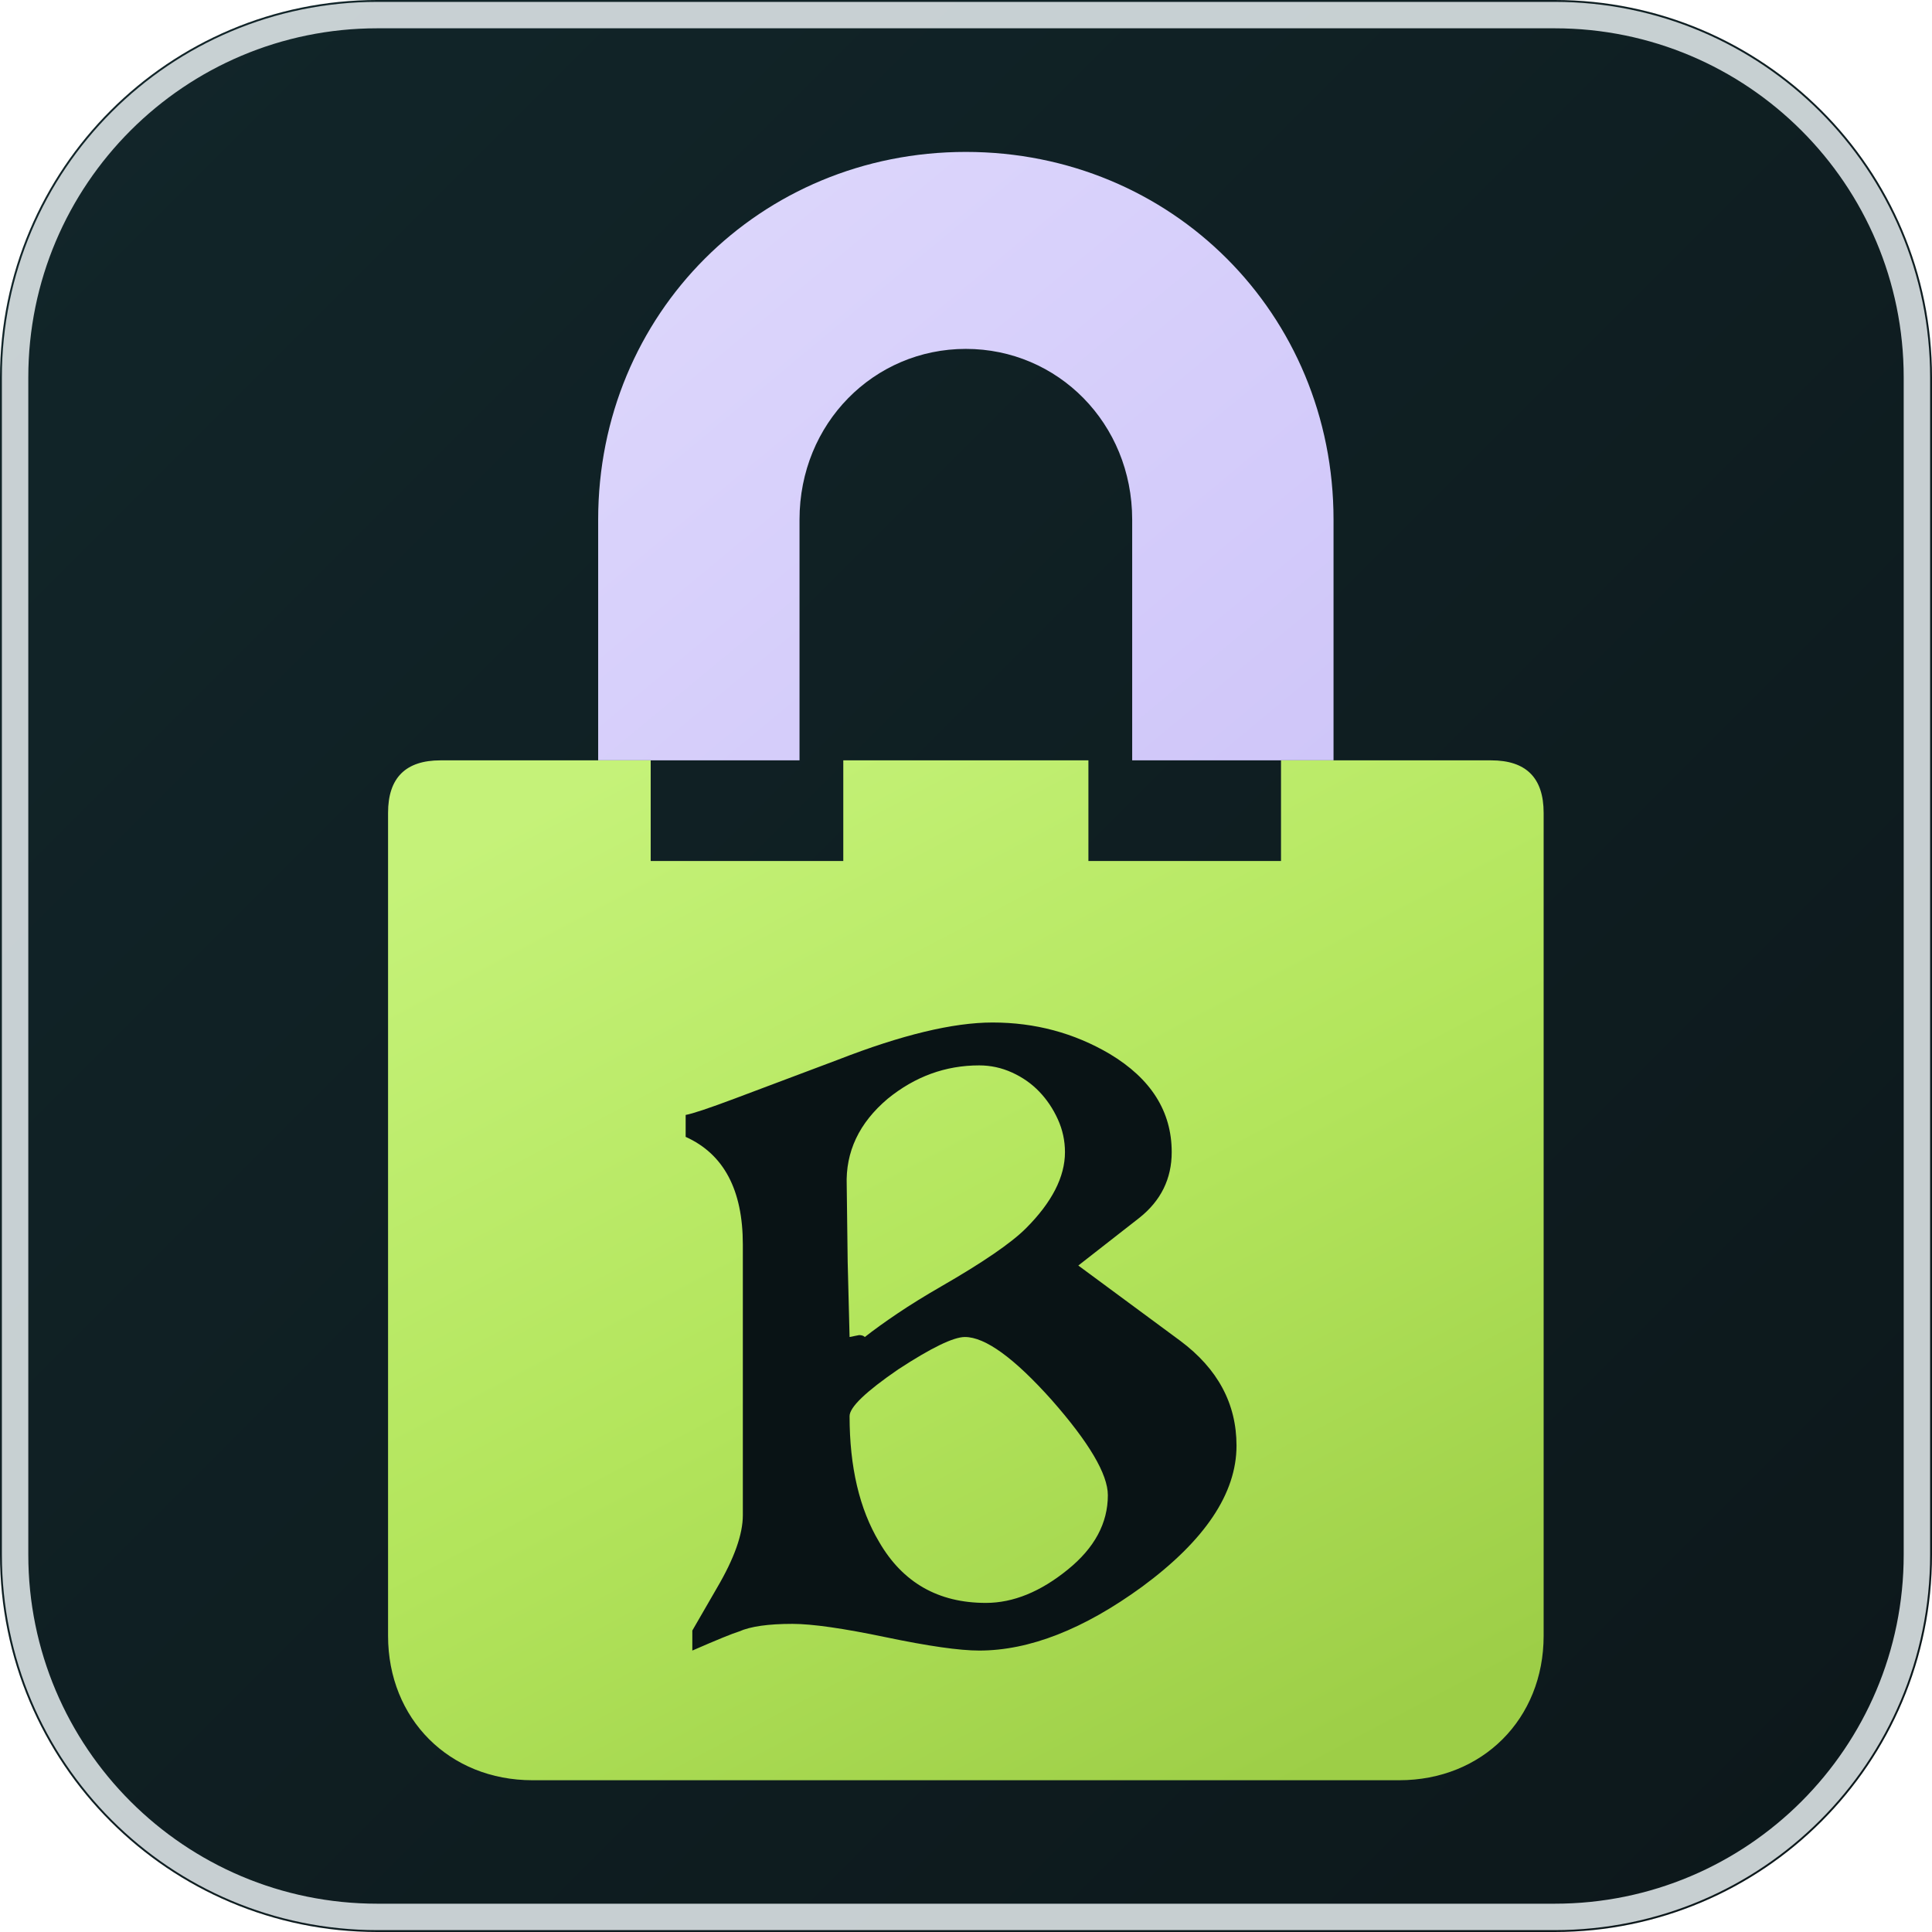
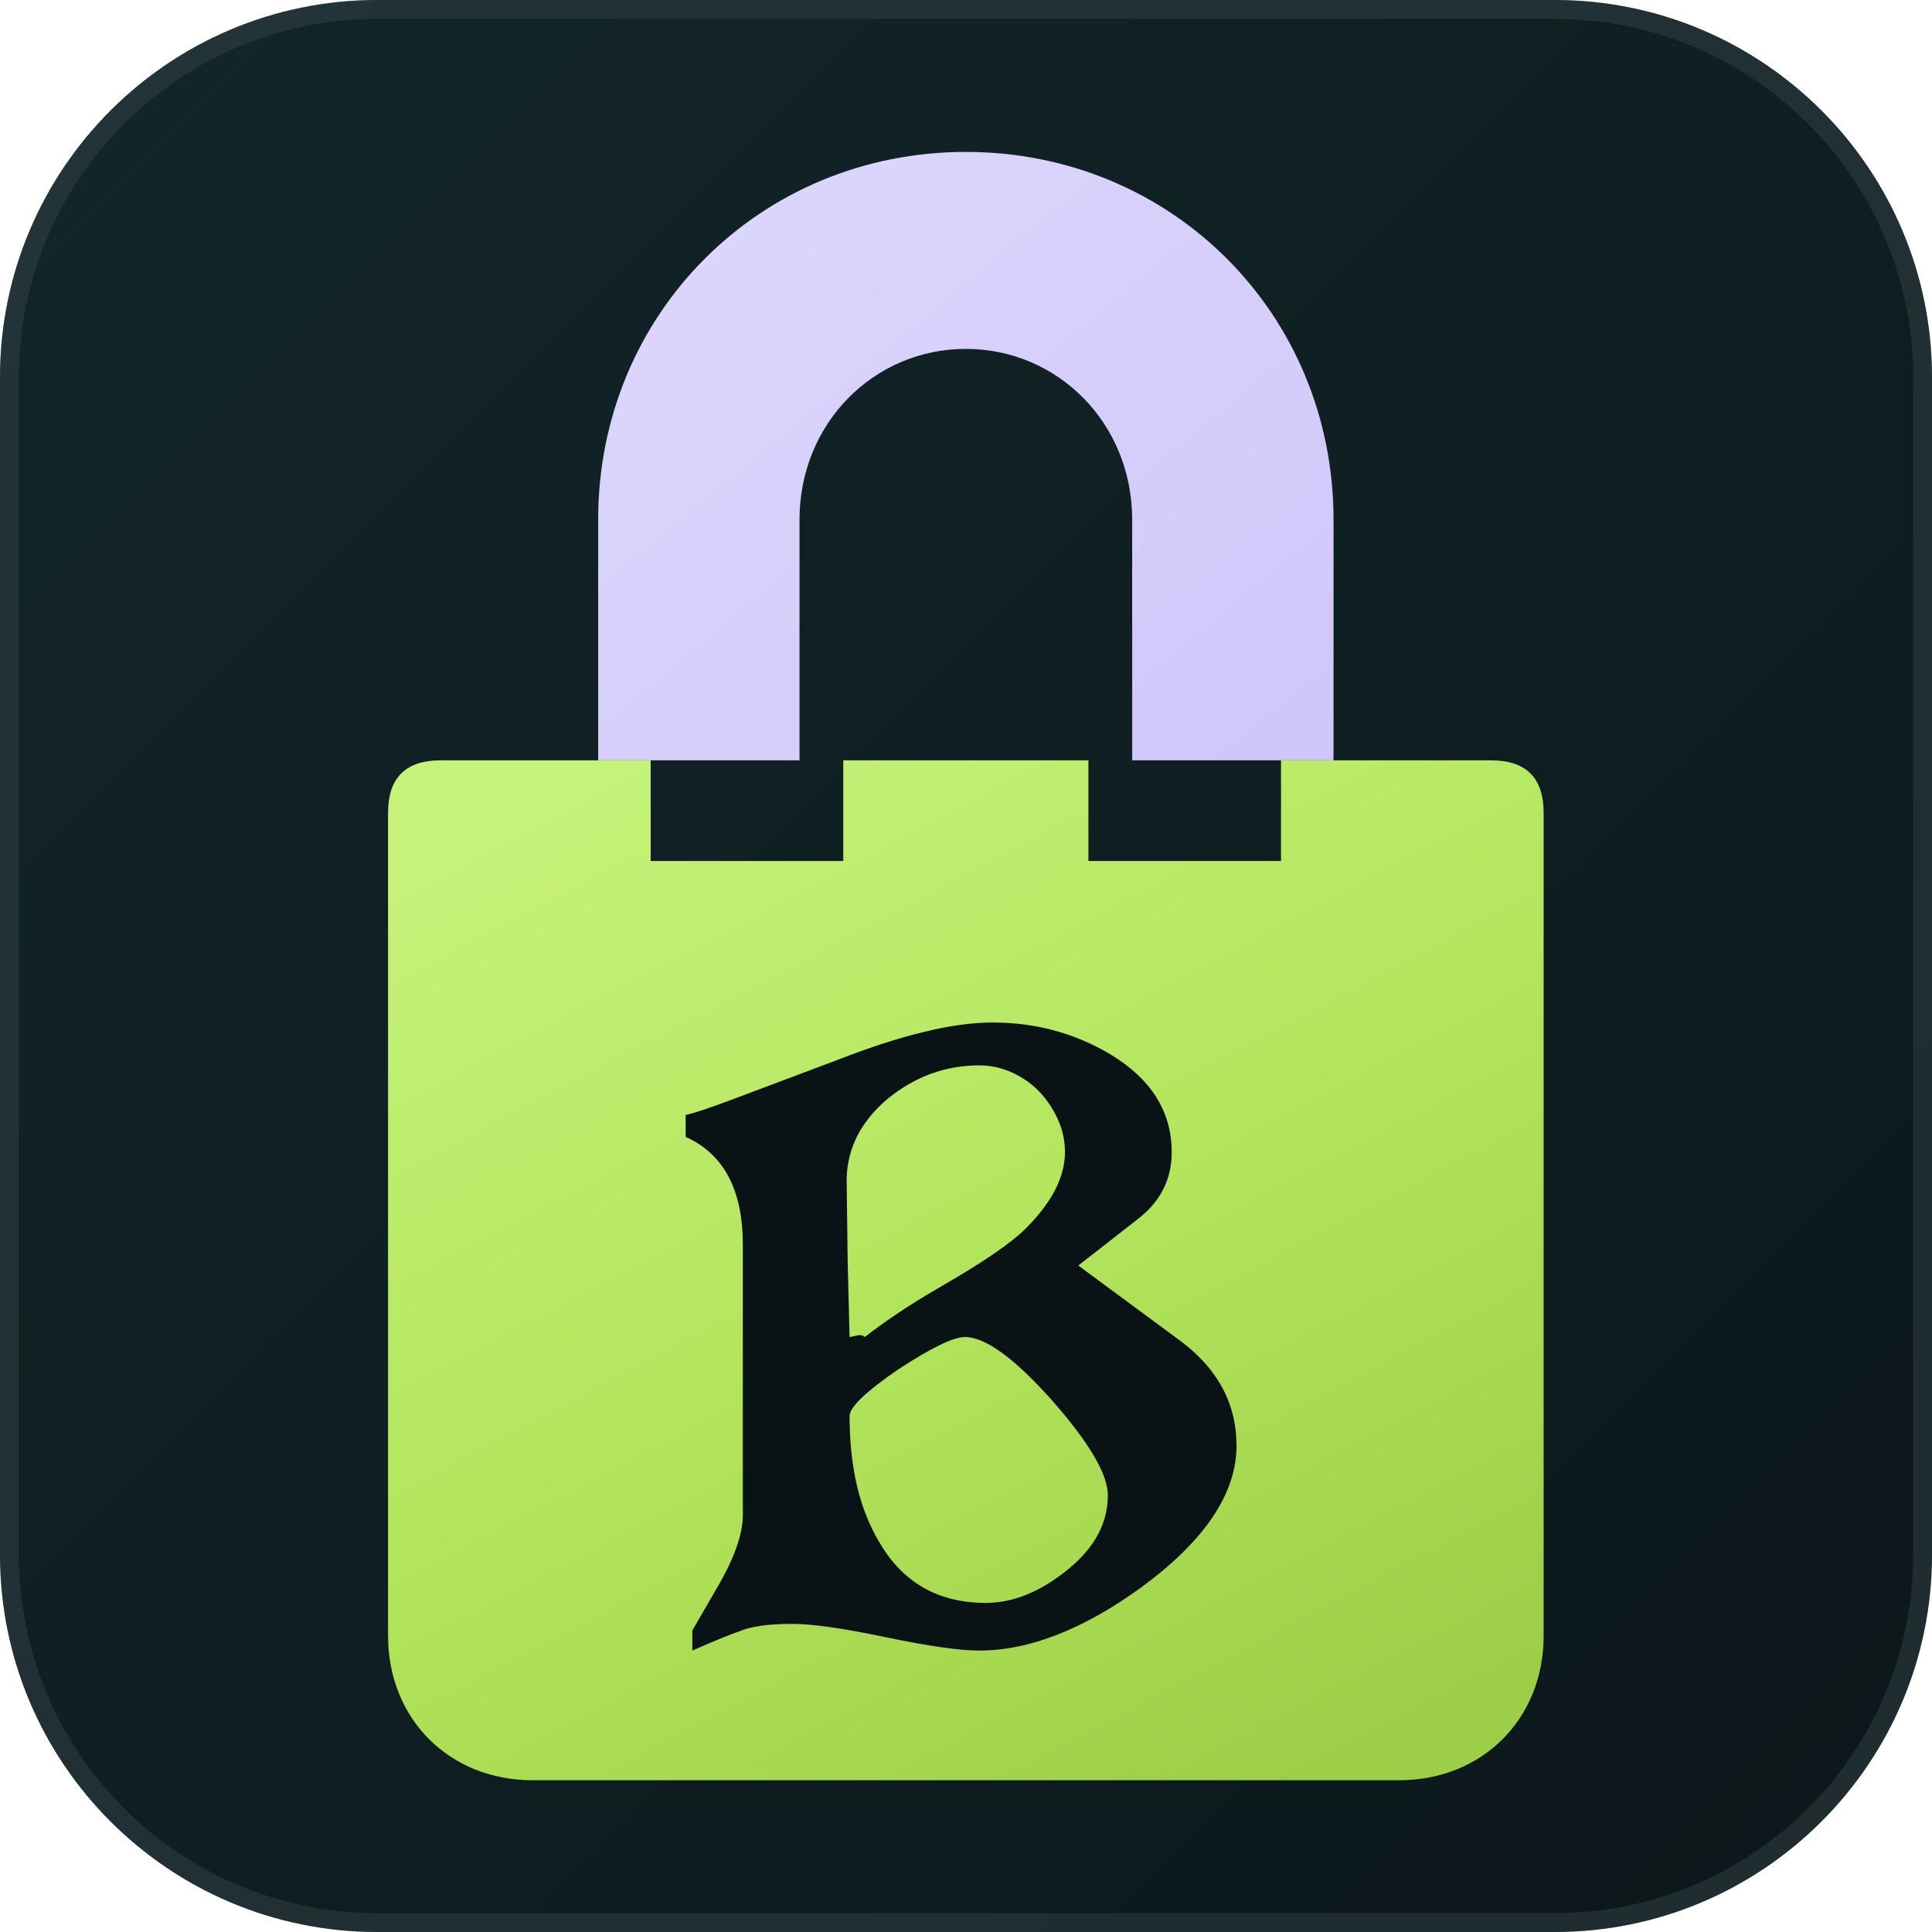
<svg xmlns="http://www.w3.org/2000/svg" viewBox="0 0 1024 1024" width="1024" height="1024">
  <defs>
    <linearGradient id="bg-grad-app" x1="0%" y1="0%" x2="100%" y2="100%">
      <stop offset="0%" stop-color="#12262a" />
      <stop offset="100%" stop-color="#0c171a" />
    </linearGradient>
    <linearGradient id="shackle-grad-app" x1="0%" y1="0%" x2="100%" y2="100%">
      <stop offset="0%" stop-color="#ded8fc" />
      <stop offset="100%" stop-color="#cfc6f9" />
    </linearGradient>
    <linearGradient id="body-grad-app" x1="20%" y1="0%" x2="80%" y2="100%">
      <stop offset="0%" stop-color="#c5f279" />
      <stop offset="50%" stop-color="#b3e55c" />
      <stop offset="100%" stop-color="#9dce47" />
    </linearGradient>
  </defs>
  <rect width="1024" height="1024" rx="200" fill="url(#bg-grad-app)" />
-   <rect x="8" y="8" width="1008" height="1008" rx="192" fill="none" stroke="#e8eef1" stroke-width="14" opacity="0.85" />
+   <rect x="5" y="5" width="1014" height="1014" rx="195" fill="none" stroke="#425155" stroke-width="10" opacity="0.35" />
  <g transform="translate(-82,-72.6) scale(2.32)">
    <path d="M 172 205 V 150 C 172 103 209 66 256 66 C 303 66 340 103 340 150 V 205 H 294 V 150 C 294 128 277 111 256 111 C 235 111 218 128 218 150 V 205 Z" fill="url(#shackle-grad-app)" />
    <path d="M 136 205 H 184 V 228 H 228 V 205 H 284 V 228 H 328 V 205 H 376 C 384 205 388 209 388 217 V 405 C 388 424 374 438 355 438 H 157 C 138 438 124 424 124 405 V 217 C 124 209 128 205 136 205 Z" fill="url(#body-grad-app)" />
    <path d="M317.835 361.563Q317.835 347.193 304.989 337.613L281.692 320.412L295.627 309.526Q303.03 303.647 303.03 294.502Q303.03 280.568 288.877 272.076Q276.684 264.891 262.096 264.891Q248.597 264.891 226.824 273.383Q211.801 279.044 203.092 282.309Q194.383 285.575 191.988 286.011V291.019Q205.051 296.897 205.051 315.622V377.457Q205.051 383.989 199.173 394.005L193.512 403.802V408.375Q202.003 404.673 204.18 404.02Q208.1 402.278 216.373 402.278Q223.123 402.278 237.711 405.327Q252.299 408.375 259.048 408.375Q276.249 408.375 296.28 393.787Q317.835 377.893 317.835 361.563ZM278.644 294.502Q278.644 302.994 269.717 311.921Q264.709 316.928 250.339 325.202Q244.678 328.468 240.323 331.407Q235.969 334.347 232.921 336.742Q232.485 336.306 231.614 336.306Q231.614 336.306 229.437 336.742L229.002 319.541L228.784 302.123Q228.348 290.583 238.146 282.309Q247.509 274.689 259.048 274.689Q262.967 274.689 266.56 276.322Q270.152 277.955 272.765 280.677Q275.378 283.398 277.011 286.991Q278.644 290.583 278.644 294.502ZM288.442 372.885Q288.442 382.465 279.297 389.868Q269.935 397.488 260.572 397.488Q244.243 397.488 236.187 383.554Q229.437 372.232 229.437 354.813Q229.437 351.765 240.541 344.145Q251.863 336.742 255.782 336.742Q262.75 336.742 275.596 351.112Q288.442 365.7 288.442 372.885Z" fill="#091315" />
  </g>
</svg>
